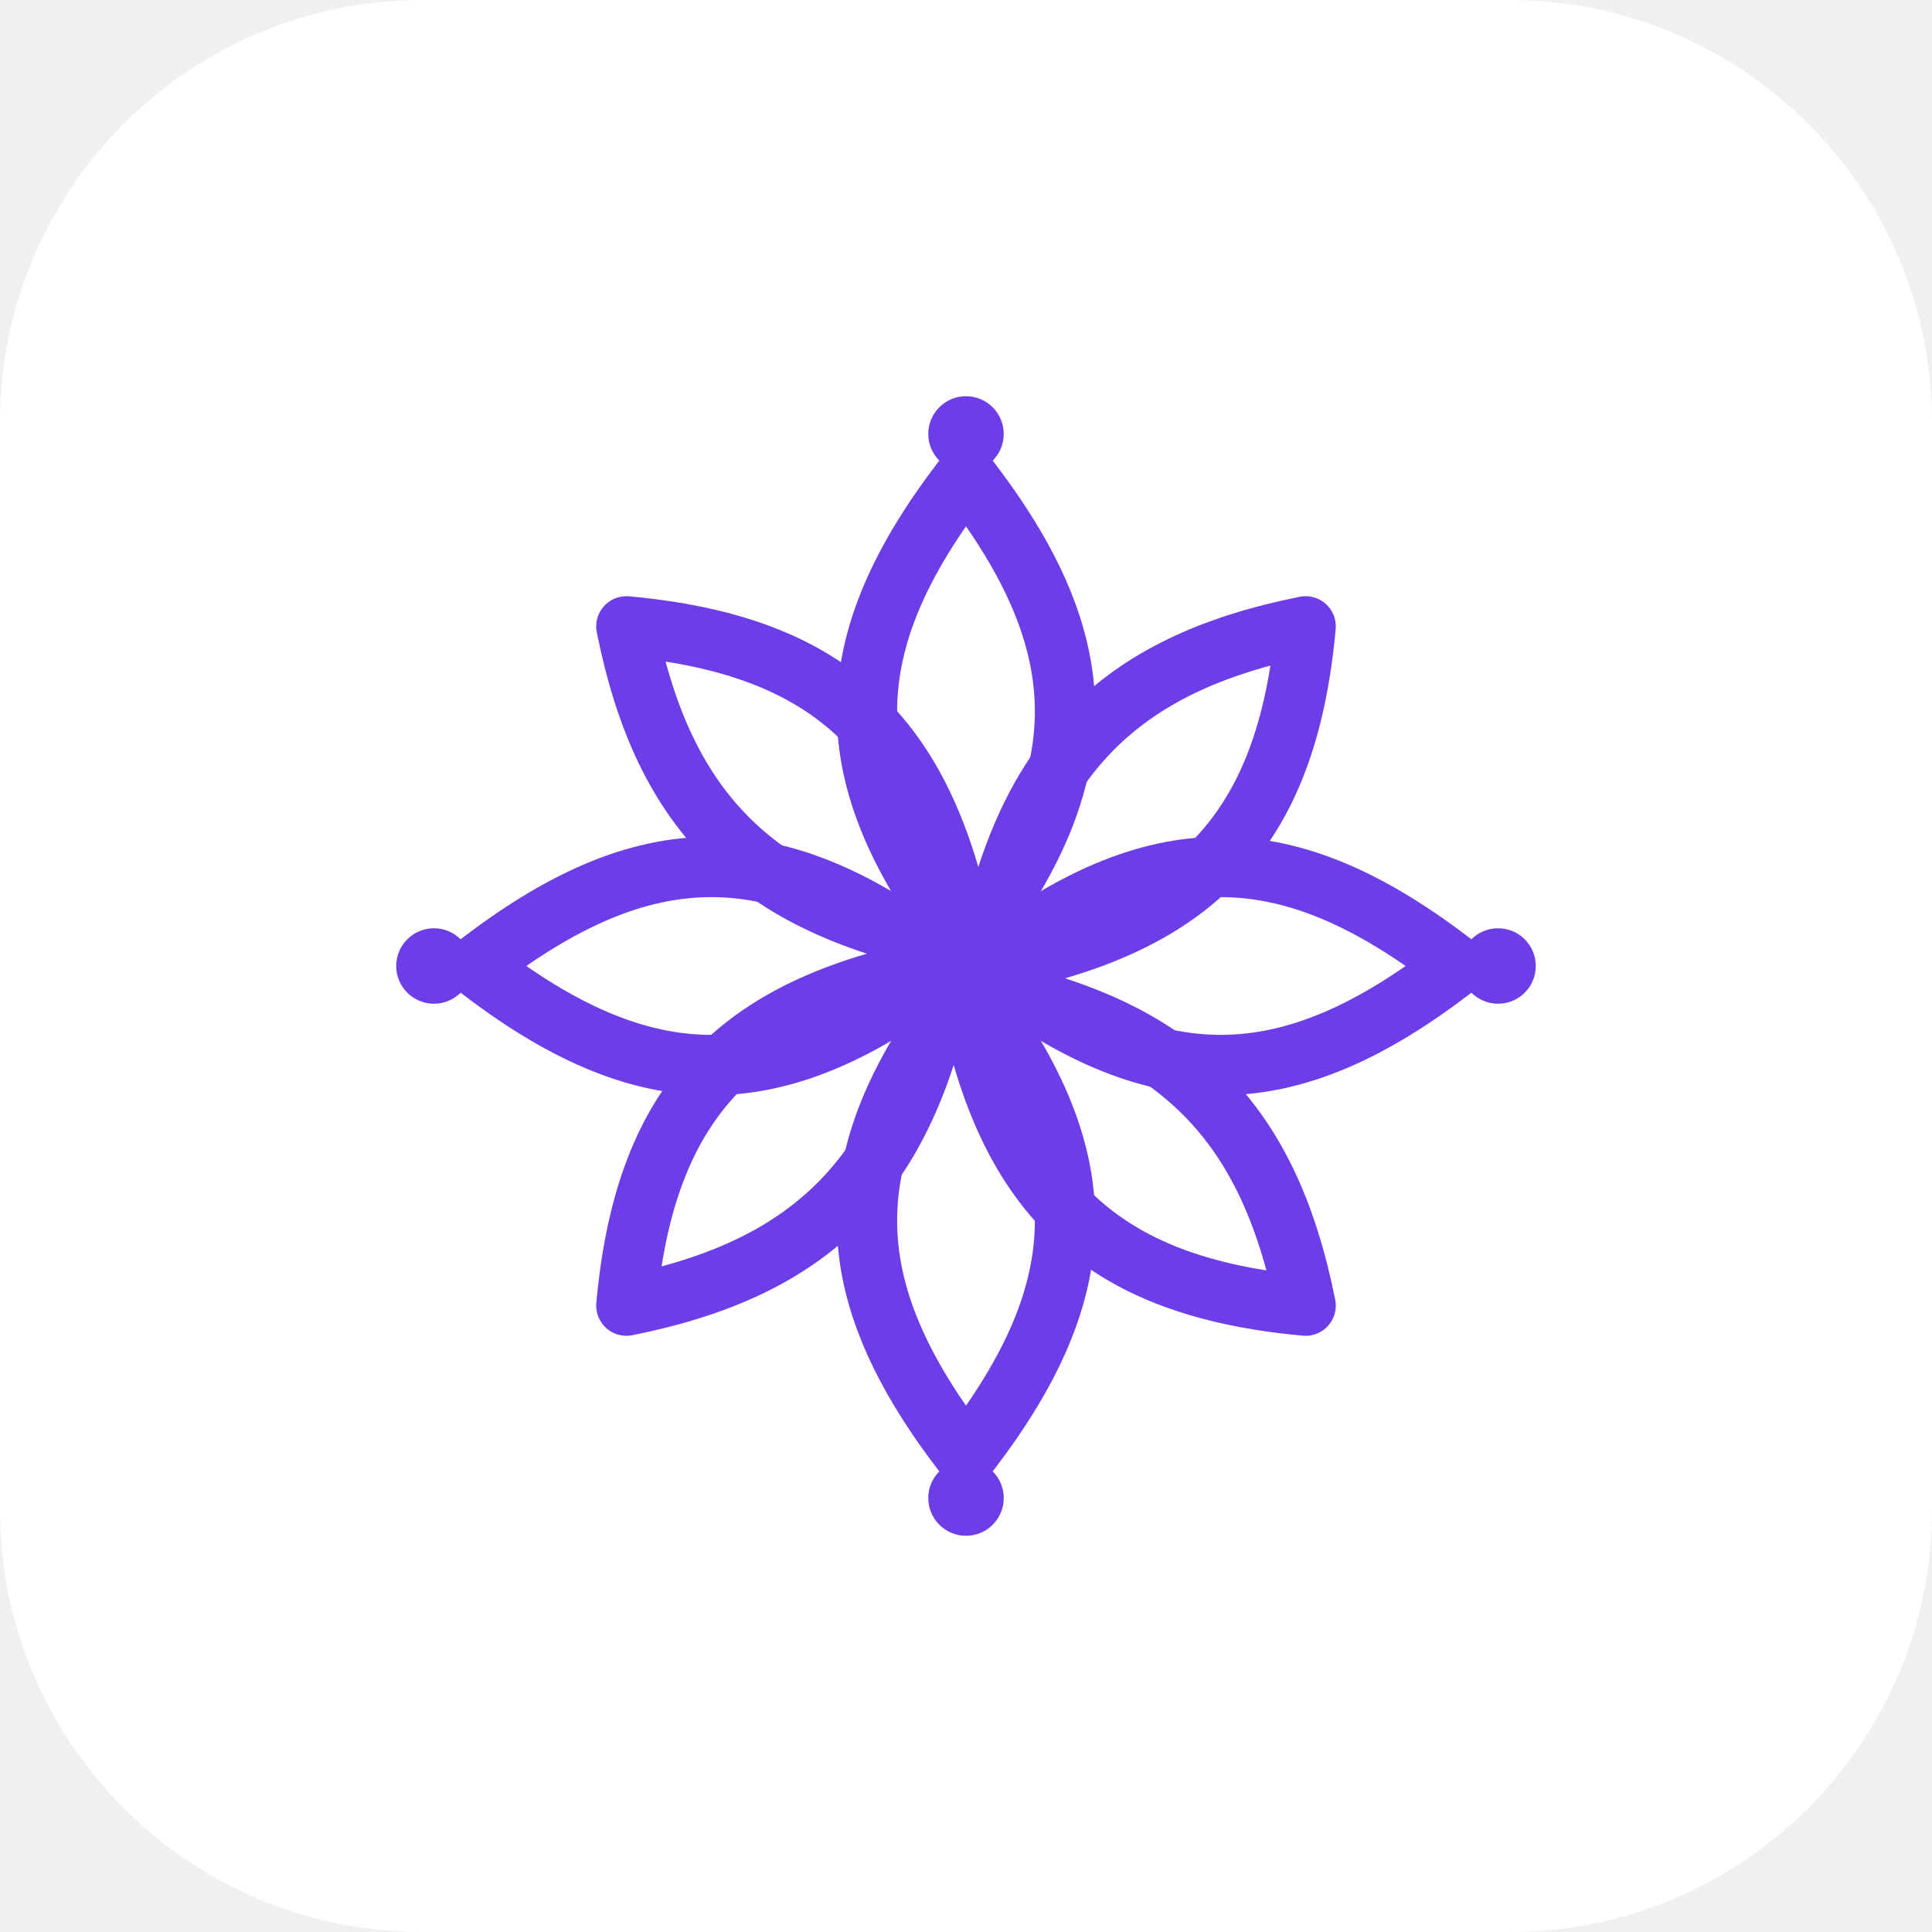
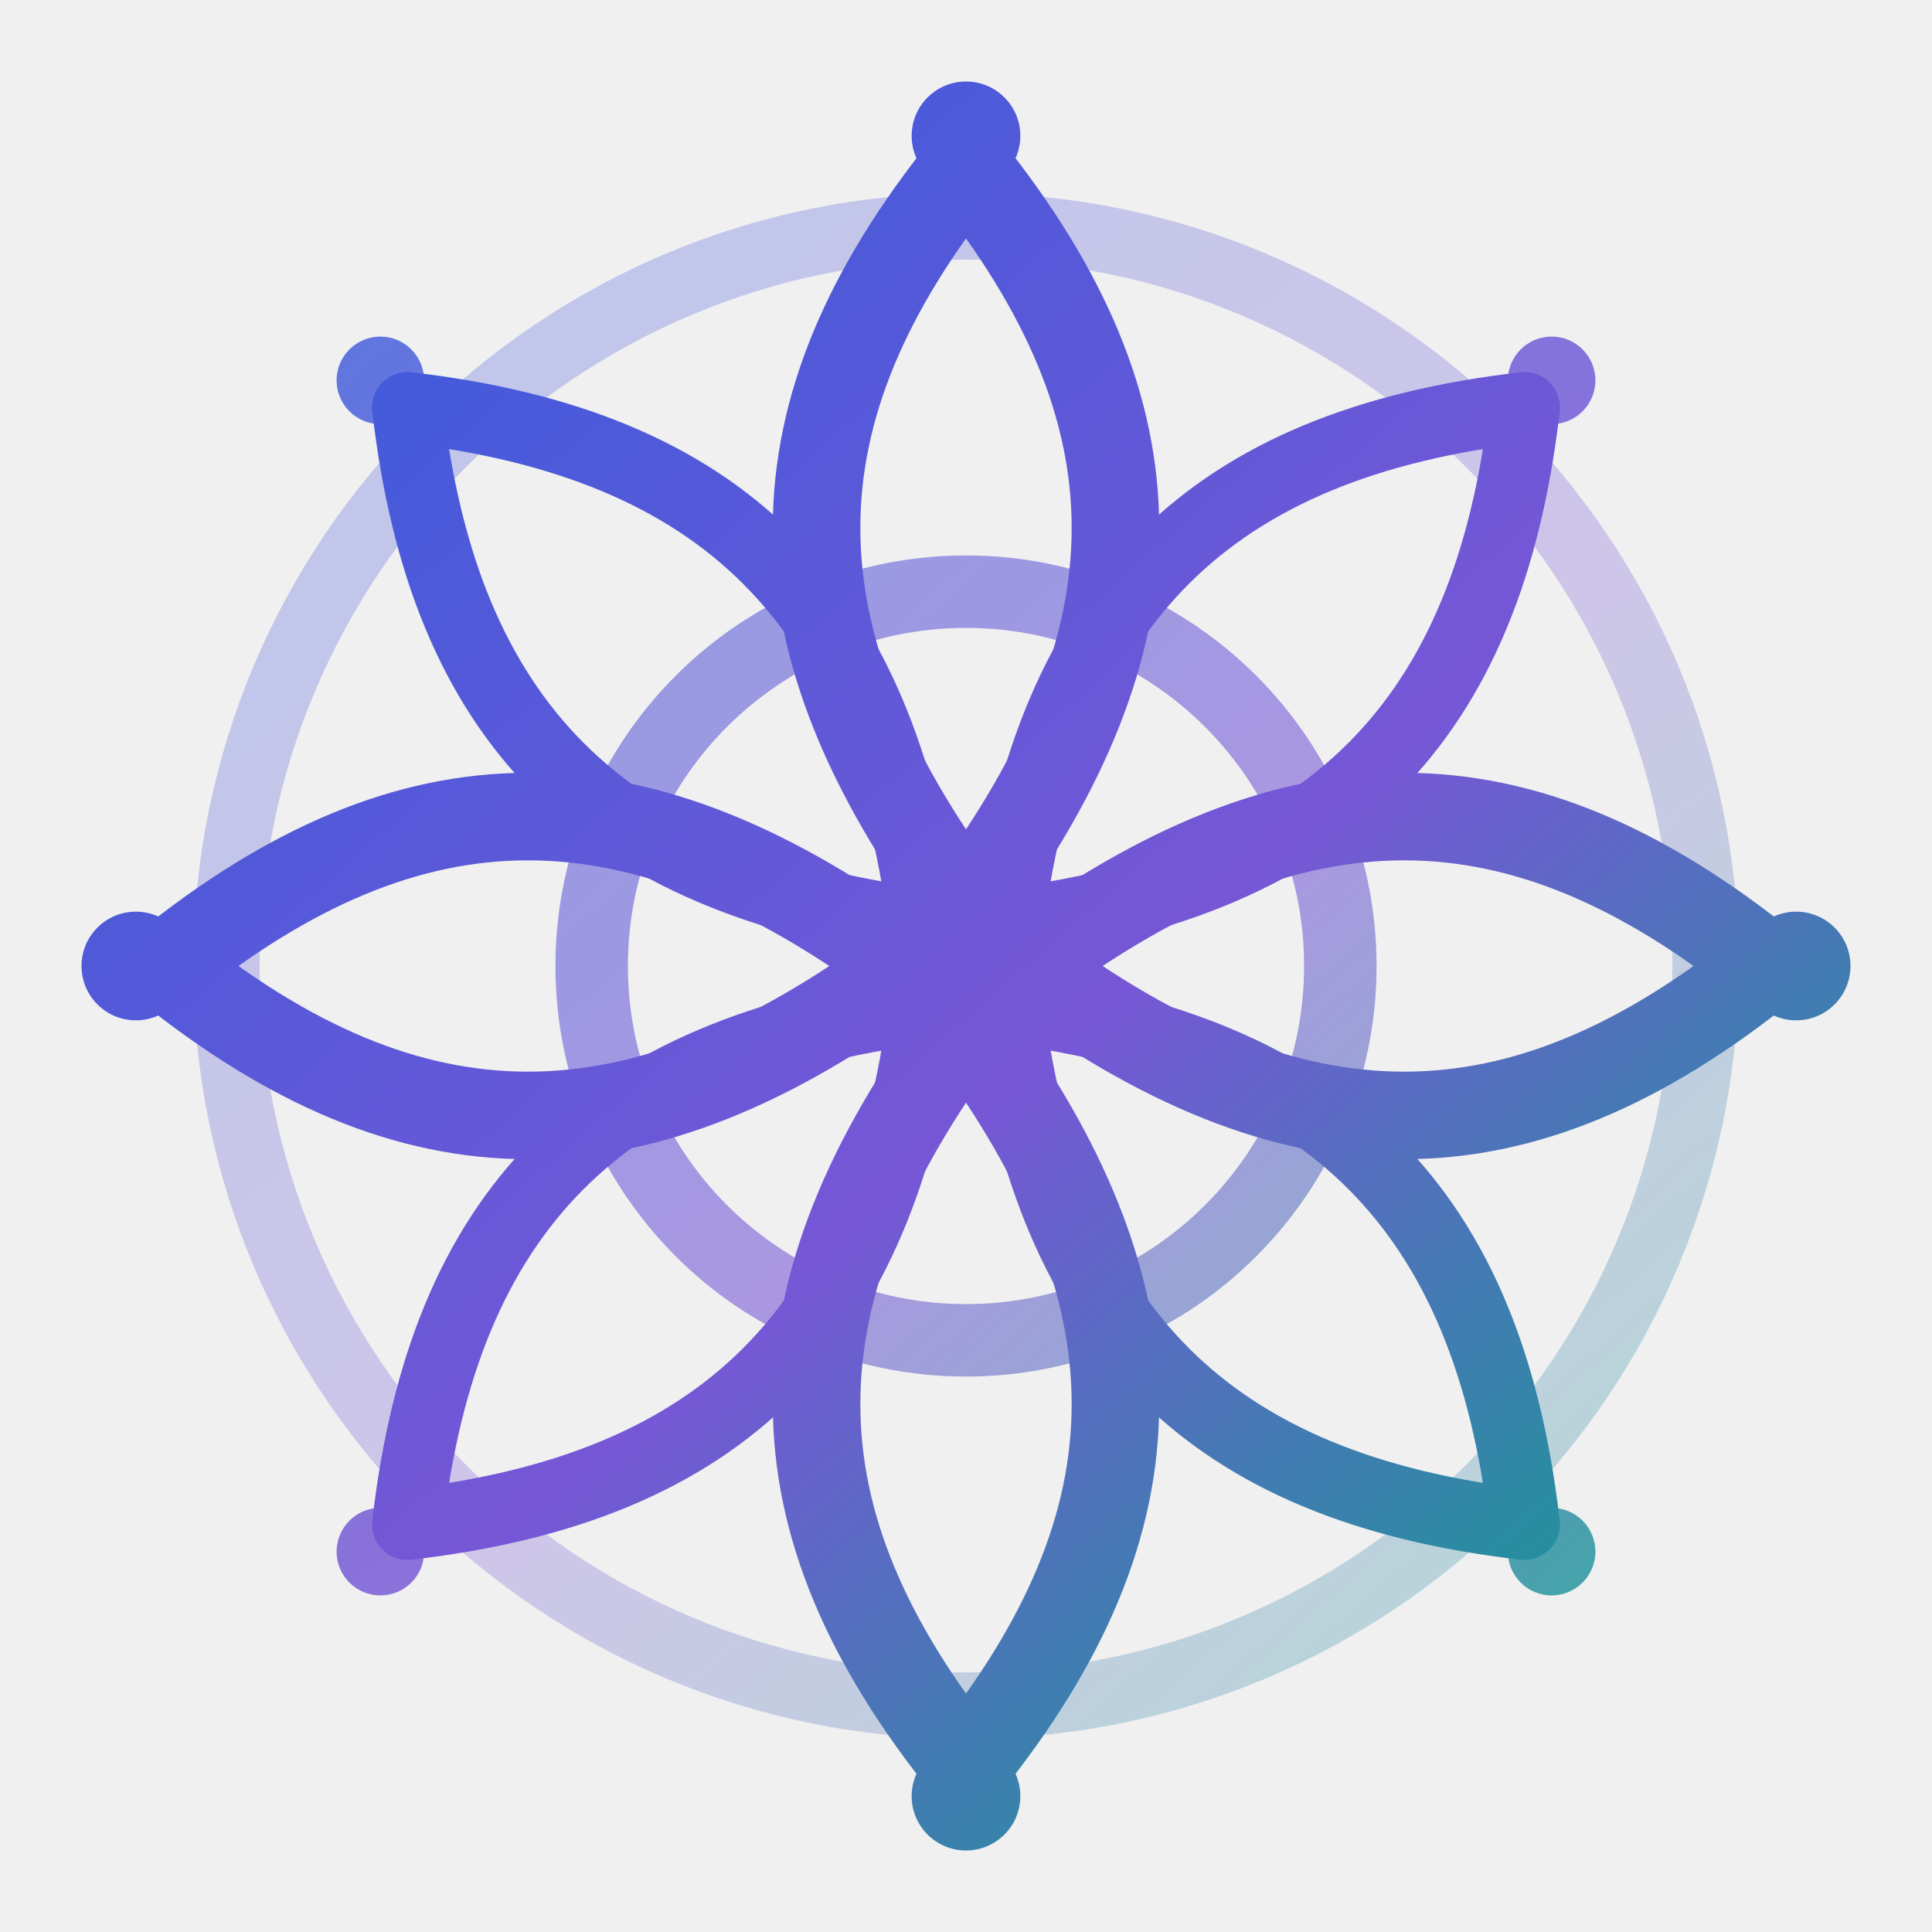
- <svg xmlns="http://www.w3.org/2000/svg" viewBox="0 0 512 512">
-   <rect width="512" height="512" rx="112" fill="#ffffff" />
-   <g transform="translate(96 96) scale(5)" color="#6d3ee8">
-     <g fill="none" stroke="currentColor" stroke-width="3.2" stroke-linecap="round" stroke-linejoin="round">
-       <path d="M32 6C25 15 25 22 32 31C39 22 39 15 32 6Z" />
-       <path d="M32 58C39 49 39 42 32 33C25 42 25 49 32 58Z" />
-       <path d="M6 32C15 25 22 25 31 32C22 39 15 39 6 32Z" />
-       <path d="M58 32C49 39 42 39 33 32C42 25 49 25 58 32Z" />
-       <path d="M14 14C25 15 30 20 32 31C21 29 16 24 14 14Z" />
-       <path d="M50 14C49 25 44 30 33 32C35 21 40 16 50 14Z" />
-       <path d="M14 50C15 39 20 34 31 32C29 43 24 48 14 50Z" />
-       <path d="M50 50C39 49 34 44 32 33C43 35 48 40 50 50Z" />
-     </g>
-     <circle cx="32" cy="32" r="3.2" fill="currentColor" />
-     <circle cx="32" cy="3.8" r="2" fill="currentColor" />
-     <circle cx="32" cy="60.2" r="2" fill="currentColor" />
-     <circle cx="3.8" cy="32" r="2" fill="currentColor" />
-     <circle cx="60.2" cy="32" r="2" fill="currentColor" />
+ <svg xmlns="http://www.w3.org/2000/svg" viewBox="0 0 64 64" role="img" aria-label="MyLife mandala">
+   <defs>
+     <linearGradient id="mandalaStroke" x1="10" y1="8" x2="54" y2="58" gradientUnits="userSpaceOnUse">
+       <stop offset="0" stop-color="#3b5bdb" />
+       <stop offset="0.55" stop-color="#7657d6" />
+       <stop offset="1" stop-color="#0f9f8f" />
+     </linearGradient>
+   </defs>
+   <g fill="none" stroke="url(#mandalaStroke)" stroke-linecap="round" stroke-linejoin="round">
+     <circle cx="32" cy="32" r="24.5" stroke-width="2.2" opacity=".28" />
+     <circle cx="32" cy="32" r="12.4" stroke-width="2.4" opacity=".58" />
+     <path stroke-width="2.9" d="M32 5.5c-6.6 8.2-6.6 15.6 0 24.5 6.6-8.9 6.6-16.3 0-24.5Z" />
+     <path stroke-width="2.9" d="M32 58.5c6.6-8.2 6.6-15.6 0-24.5-6.6 8.9-6.6 16.3 0 24.5Z" />
+     <path stroke-width="2.9" d="M5.5 32c8.2-6.6 15.6-6.6 24.5 0-8.9 6.6-16.3 6.6-24.5 0Z" />
+     <path stroke-width="2.9" d="M58.5 32c-8.2 6.6-15.6 6.6-24.5 0 8.9-6.6 16.3-6.6 24.5 0Z" />
+     <path stroke-width="2.35" d="M13.5 13.5c10.4 1.2 15.7 6.4 17.1 17.1-10.7-1.4-15.9-6.7-17.1-17.1Z" />
+     <path stroke-width="2.35" d="M50.5 13.5c-1.2 10.4-6.4 15.7-17.1 17.1 1.4-10.7 6.7-15.9 17.1-17.1Z" />
+     <path stroke-width="2.35" d="M13.5 50.5c1.2-10.4 6.4-15.7 17.1-17.1-1.4 10.7-6.7 15.9-17.1 17.1Z" />
+     <path stroke-width="2.35" d="M50.5 50.5c-10.4-1.2-15.7-6.4-17.1-17.1 10.7 1.4 15.9 6.7 17.1 17.1Z" />
+   </g>
+   <g fill="url(#mandalaStroke)">
+     <circle cx="32" cy="32" r="3.6" />
+     <circle cx="32" cy="4.5" r="1.8" />
+     <circle cx="32" cy="59.5" r="1.8" />
+     <circle cx="4.5" cy="32" r="1.8" />
+     <circle cx="59.5" cy="32" r="1.8" />
+     <circle cx="12.6" cy="12.6" r="1.45" opacity=".82" />
+     <circle cx="51.4" cy="12.6" r="1.45" opacity=".82" />
+     <circle cx="12.6" cy="51.4" r="1.45" opacity=".82" />
+     <circle cx="51.4" cy="51.4" r="1.45" opacity=".82" />
  </g>
</svg>
